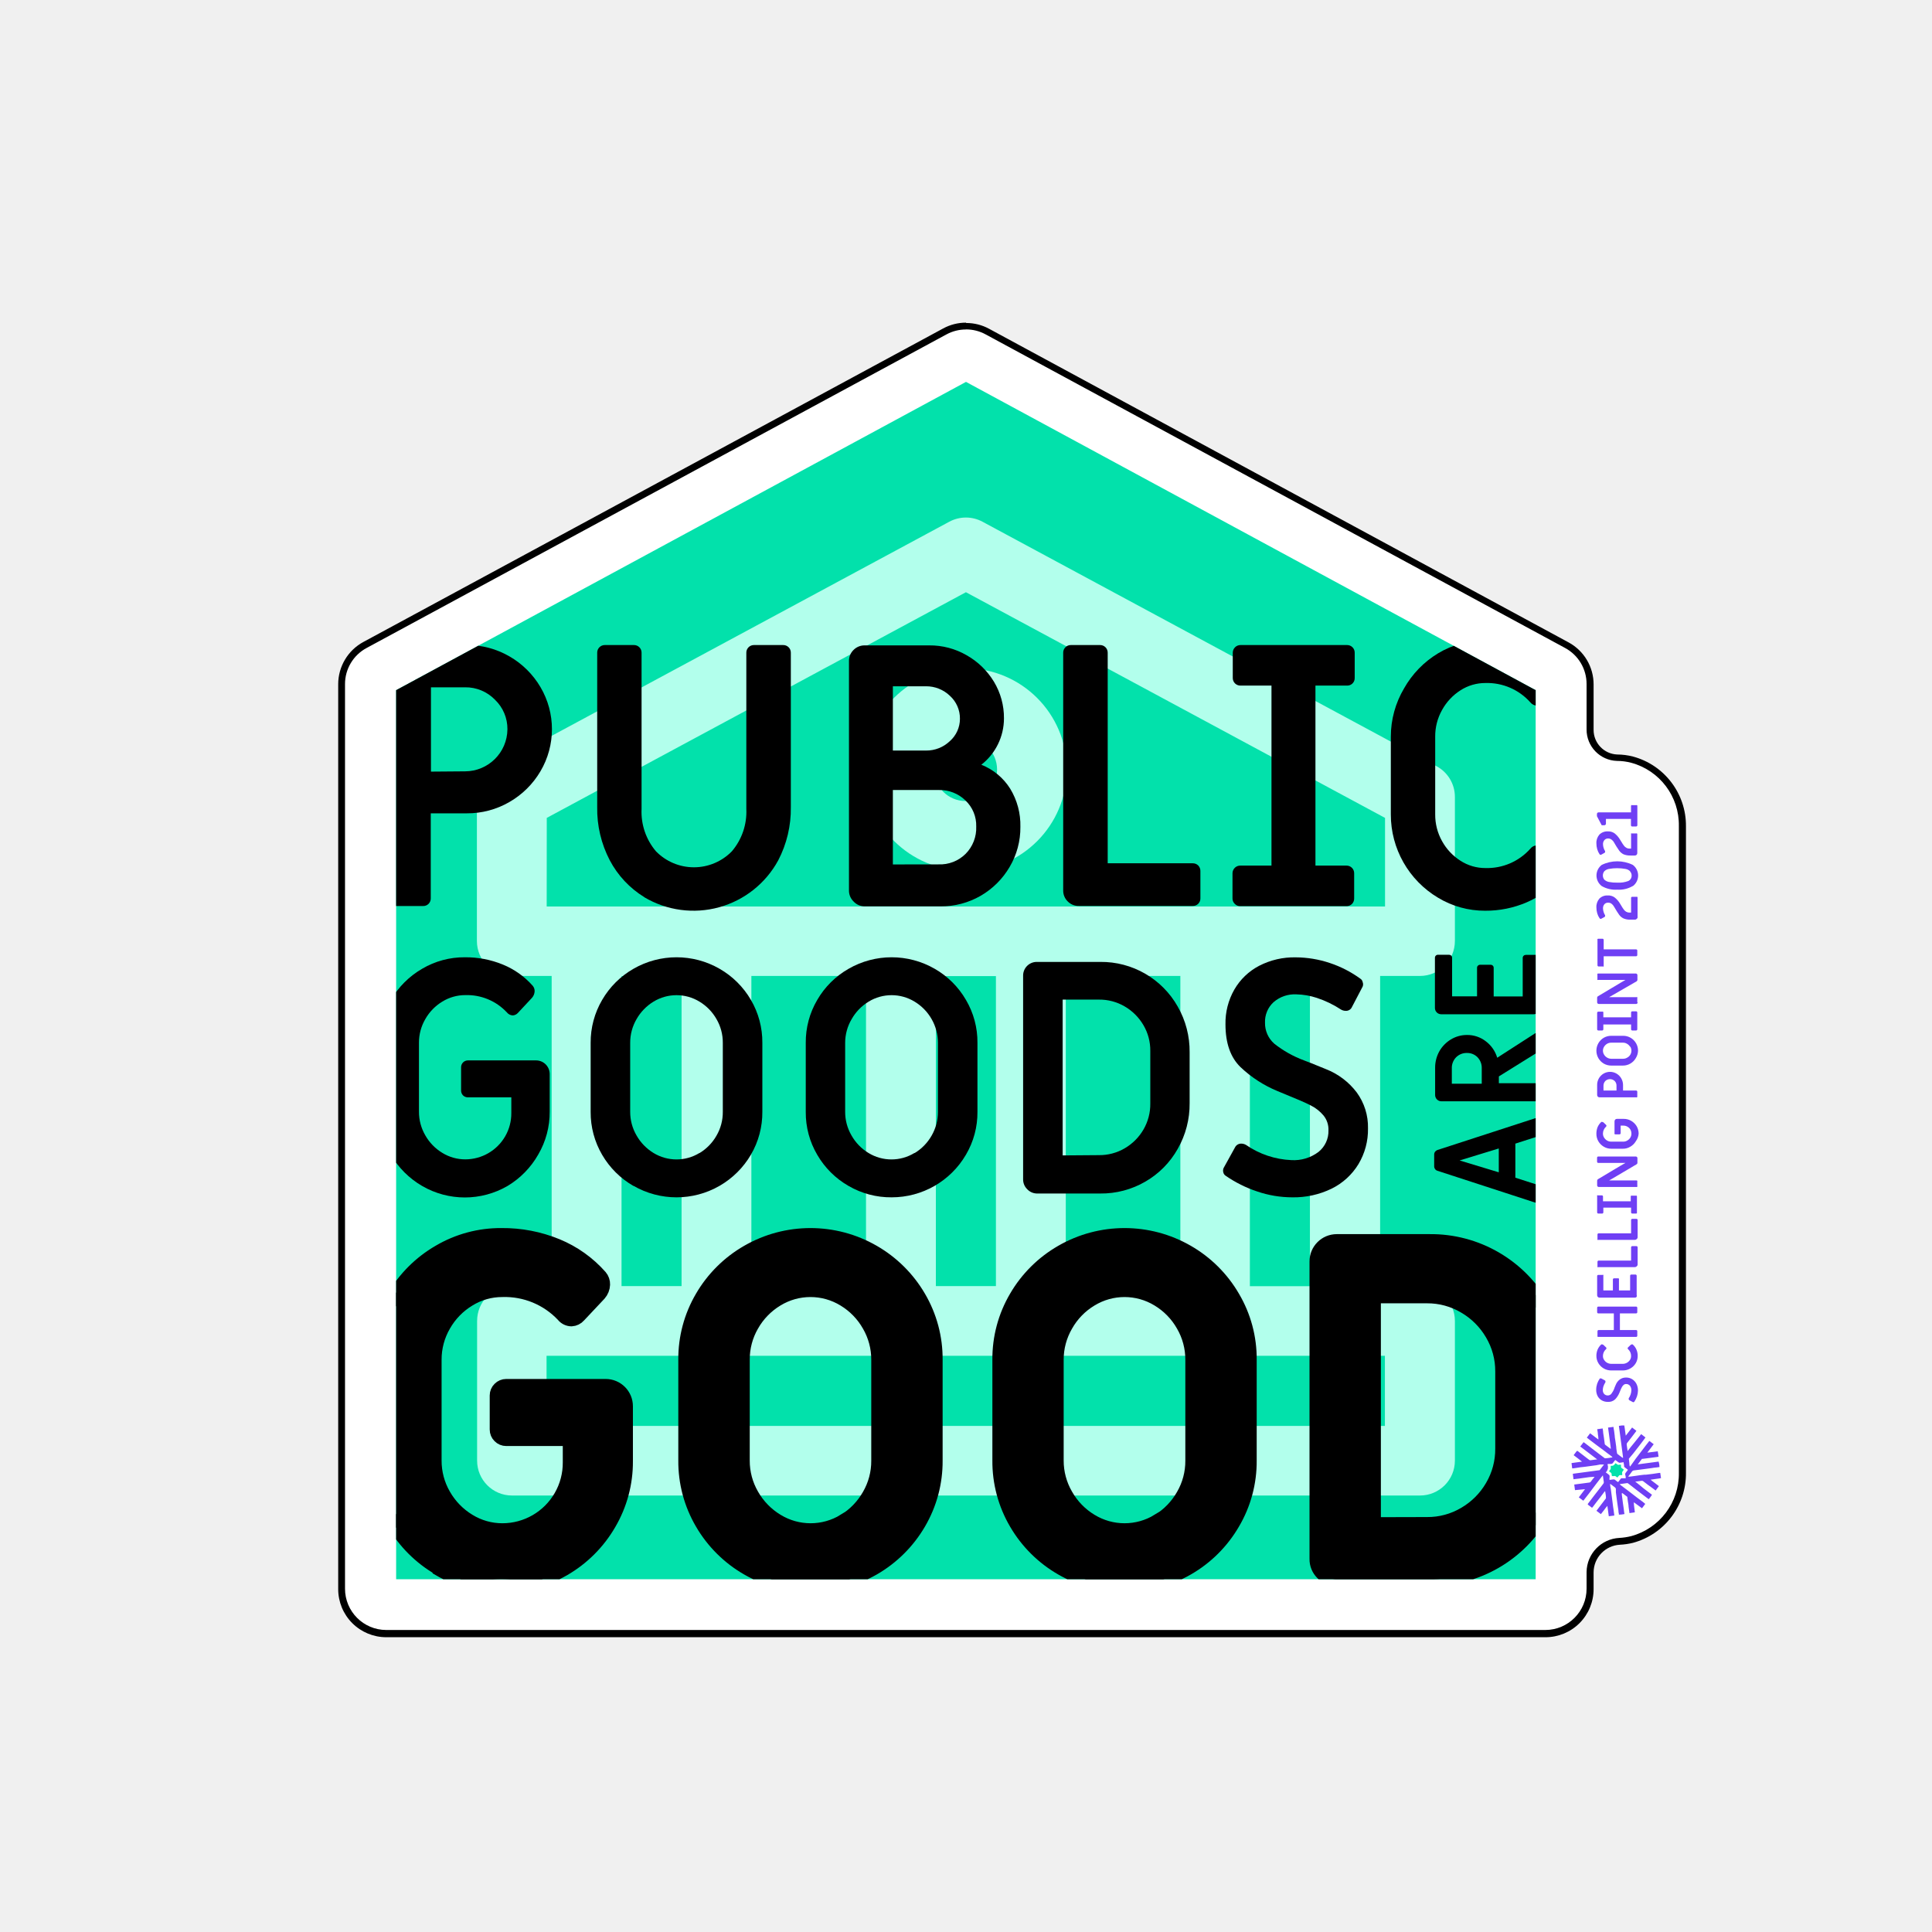
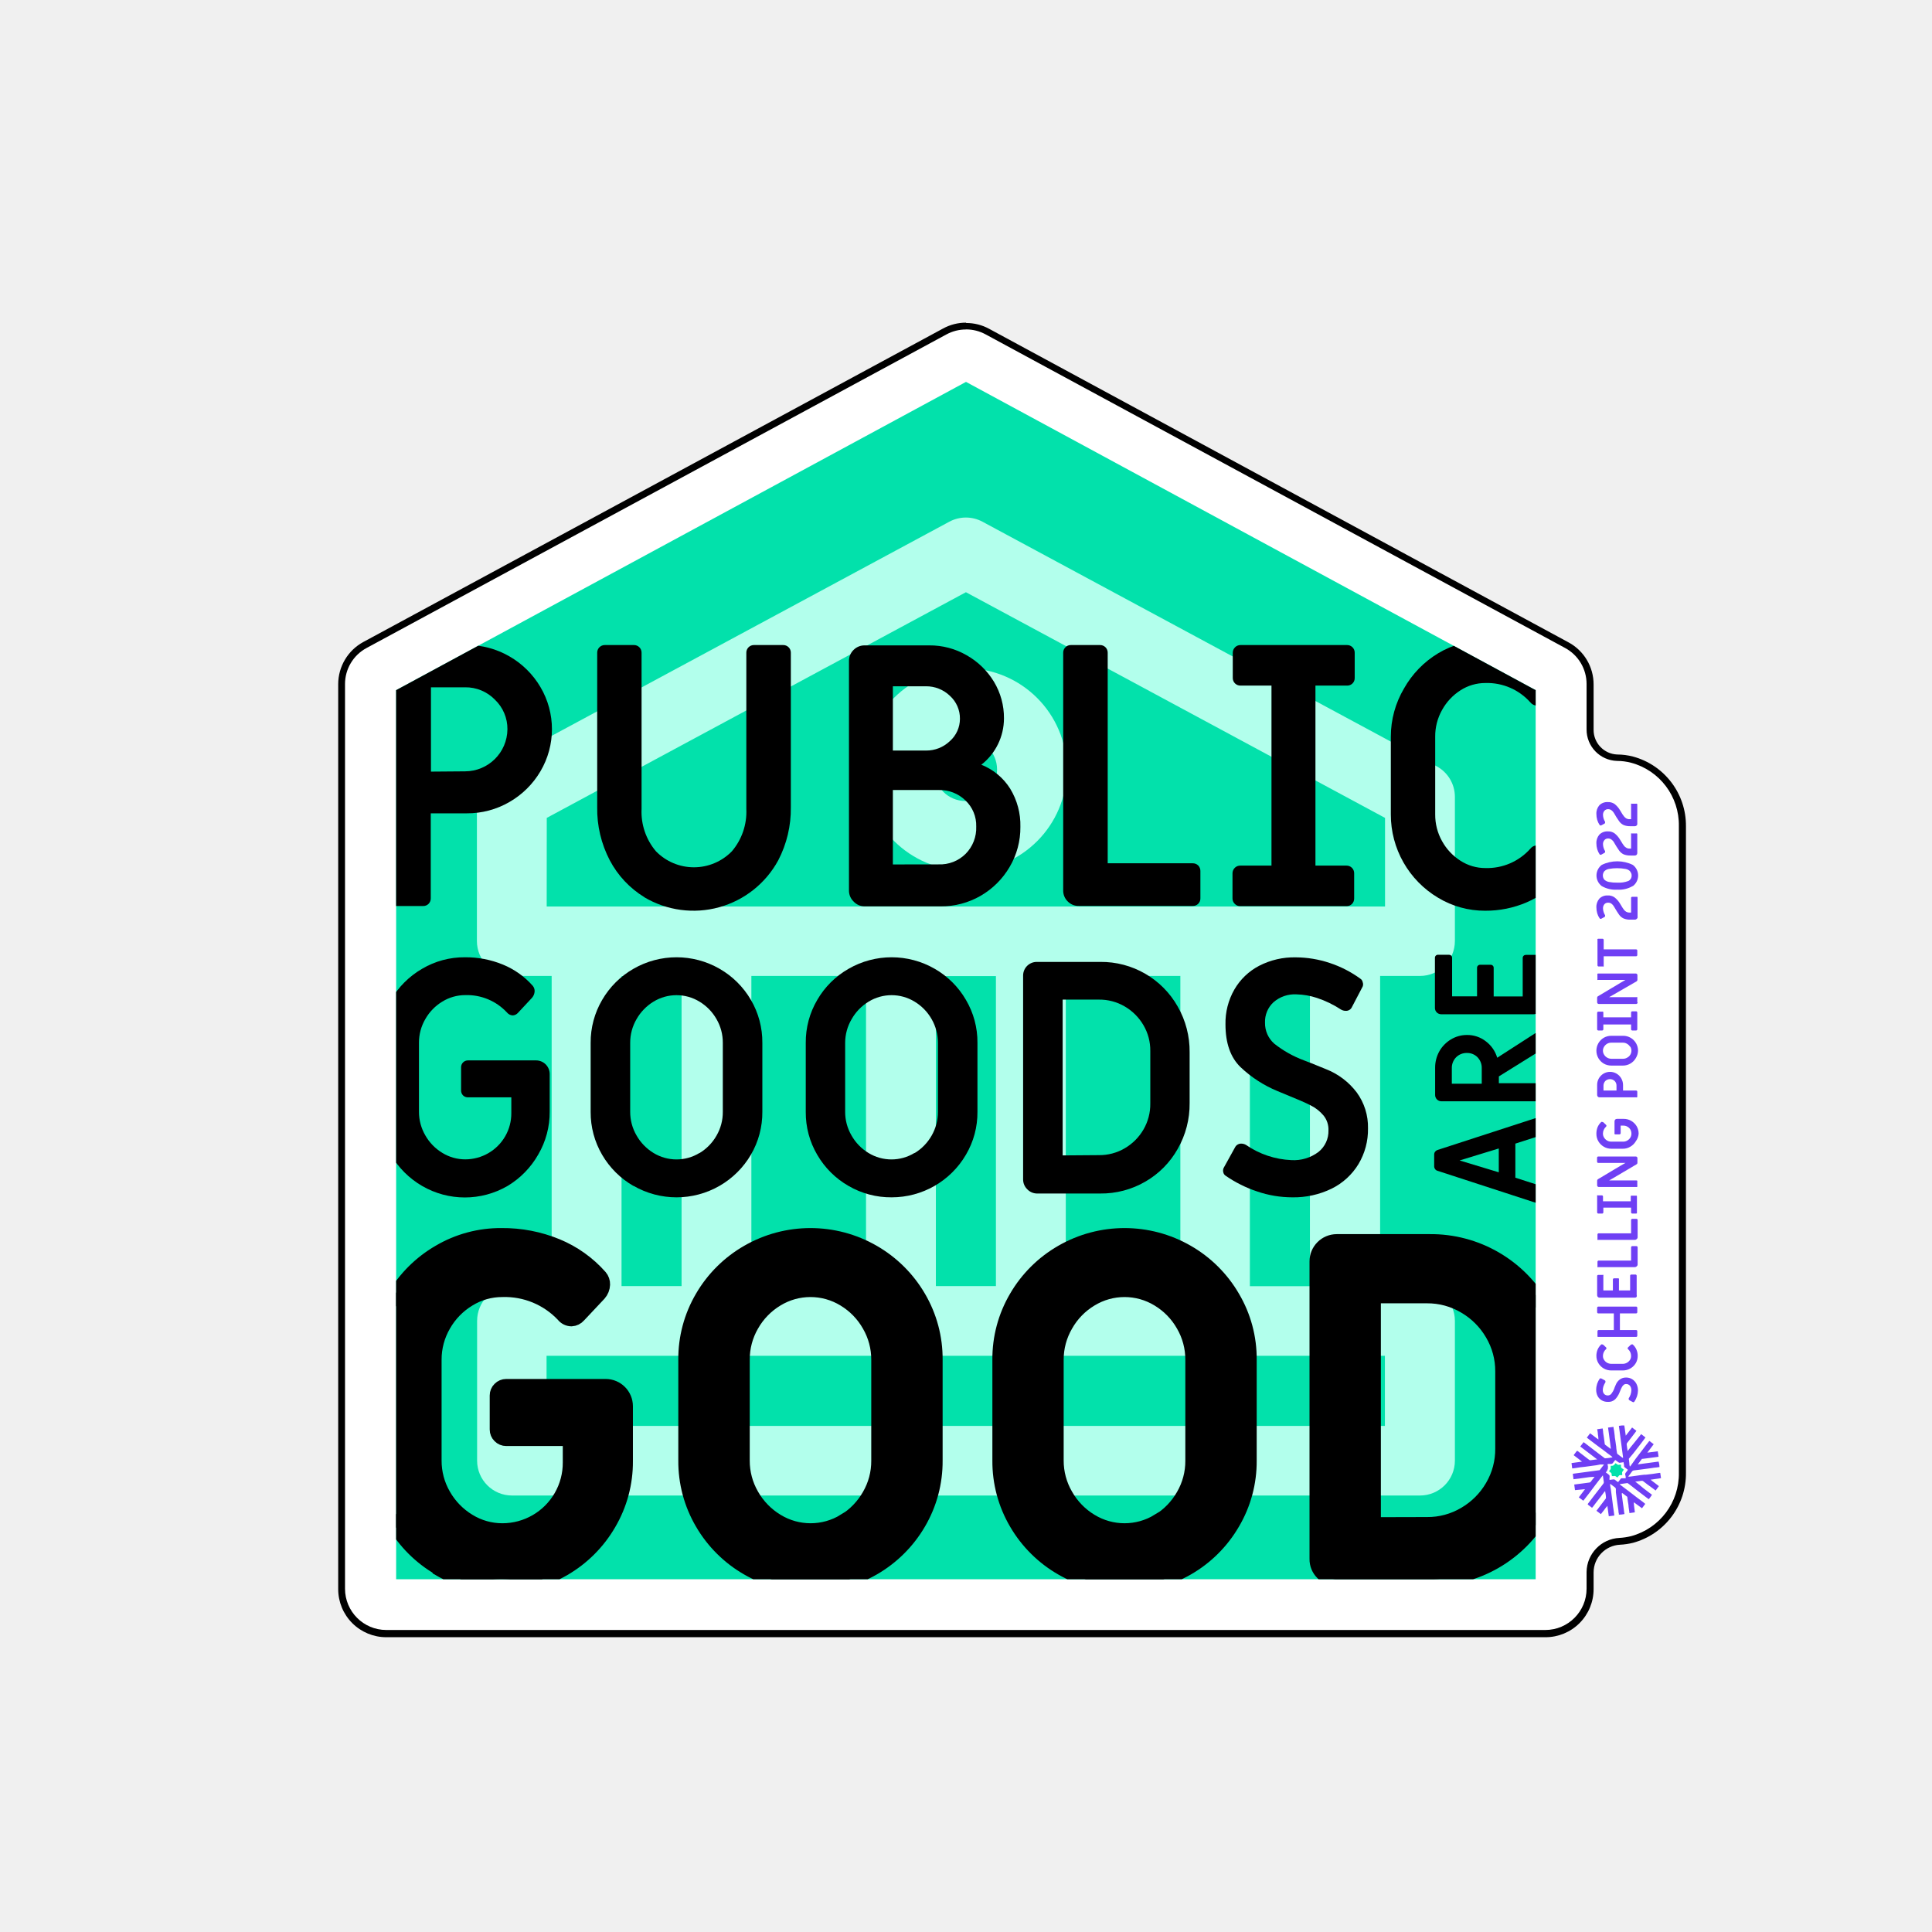
<svg xmlns="http://www.w3.org/2000/svg" viewBox="0 0 283.46 283.46">
  <defs>
    <style>.cls-1{fill:none;}.cls-2{fill:#fff;}.cls-3{fill:#6f3ff4;}.cls-4{fill:#02e1ab;}.cls-5{fill:#b2ffec;}.cls-6{clip-path:url(#clip-path);}.cls-7{stroke:#000;stroke-miterlimit:10;stroke-width:2px;}</style>
    <clipPath id="clip-path">
      <polygon class="cls-1" points="225.31 231.7 58.12 231.7 58.12 101.26 141.73 56.03 225.31 101.26 225.31 231.7" />
    </clipPath>
  </defs>
  <g id="profile">
    <path class="cls-2" d="M56.67,239.71a6.56,6.56,0,0,1-6.55-6.56V100.39a6.53,6.53,0,0,1,3.43-5.76l85.06-46a6.56,6.56,0,0,1,6.24,0l85,46a6.53,6.53,0,0,1,3.43,5.76V107a4.1,4.1,0,0,0,4,4.14,9.09,9.09,0,0,1,2.2.28,10,10,0,0,1,7.39,9.8v94.84a10,10,0,0,1-7.39,9.8,9.43,9.43,0,0,1-1.81.27,4.58,4.58,0,0,0-4.35,4.56v2.45a6.56,6.56,0,0,1-6.55,6.56Z" />
    <path d="M141.73,48.33a6,6,0,0,1,2.88.73l85,46a6,6,0,0,1,3.17,5.32V107a4.6,4.6,0,0,0,4.46,4.64,8.25,8.25,0,0,1,2.08.27,9.45,9.45,0,0,1,7,9.31v94.84a9.47,9.47,0,0,1-7,9.32,9.29,9.29,0,0,1-1.72.26,5.07,5.07,0,0,0-4.82,5v2.45a6.06,6.06,0,0,1-6.05,6.06H56.67a6.06,6.06,0,0,1-6.05-6.06V100.39a6,6,0,0,1,3.17-5.32l85.06-46a6,6,0,0,1,2.88-.73m0-1a7,7,0,0,0-3.35.85l-85.07,46a7.05,7.05,0,0,0-3.69,6.2V233.15a7.05,7.05,0,0,0,7.05,7.06H226.76a7.05,7.05,0,0,0,7.05-7.06V230.7a4.08,4.08,0,0,1,3.87-4.06,9.9,9.9,0,0,0,1.91-.28,10.52,10.52,0,0,0,7.77-10.29V121.23A10.5,10.5,0,0,0,239.59,111a9.39,9.39,0,0,0-2.31-.3,3.61,3.61,0,0,1-3.47-3.64v-6.62a7,7,0,0,0-3.69-6.2l-85-46a7,7,0,0,0-3.36-.85Z" />
    <path class="cls-3" d="M240.18,204.86a3.4,3.4,0,0,1-.4.81.19.19,0,0,1-.09.05.14.14,0,0,1-.11,0l-.52-.28a.17.17,0,0,1-.1-.16.24.24,0,0,1,0-.12,2.22,2.22,0,0,0,.39-1.16,1.05,1.05,0,0,0-.21-.69.7.7,0,0,0-.55-.25.52.52,0,0,0-.37.13,1,1,0,0,0-.26.33q-.11.19-.27.6l-.1.24a3.11,3.11,0,0,1-.61.94,1.41,1.41,0,0,1-1.08.38,1.7,1.7,0,0,1-.89-.22,1.61,1.61,0,0,1-.61-.63,2,2,0,0,1-.21-.94,2.93,2.93,0,0,1,.14-.87,3.2,3.2,0,0,1,.4-.78.19.19,0,0,1,.09,0,.2.2,0,0,1,.11,0l.52.28a.15.15,0,0,1,.1.15.28.28,0,0,1,0,.13,2.45,2.45,0,0,0-.3.61,1.84,1.84,0,0,0-.09.53.83.83,0,0,0,.2.58.71.71,0,0,0,.52.22.68.68,0,0,0,.53-.24,2.77,2.77,0,0,0,.42-.75c0-.05.09-.24.23-.57a1.73,1.73,0,0,1,.59-.78,1.5,1.5,0,0,1,.91-.29,1.67,1.67,0,0,1,.92.25,1.7,1.7,0,0,1,.62.68,2.14,2.14,0,0,1,.22,1A2.94,2.94,0,0,1,240.18,204.86Z" />
    <path class="cls-3" d="M240,200a2.21,2.21,0,0,1-1.89,1.07H236.4a2.18,2.18,0,0,1-1.89-1.07,2.07,2.07,0,0,1-.29-1.07,2.41,2.41,0,0,1,.18-.93,2.15,2.15,0,0,1,.54-.75.24.24,0,0,1,.14,0,.31.31,0,0,1,.17.07l.38.36a.24.24,0,0,1,.07.13.19.19,0,0,1-.08.15,1.32,1.32,0,0,0-.44,1,1,1,0,0,0,.17.56,1.26,1.26,0,0,0,.44.42,1.29,1.29,0,0,0,.61.16h1.75a1.27,1.27,0,0,0,1-.58,1,1,0,0,0,.16-.56,1.32,1.32,0,0,0-.43-1,.19.19,0,0,1-.08-.14.23.23,0,0,1,.07-.14l.38-.36a.21.21,0,0,1,.16-.07.17.17,0,0,1,.13,0,2,2,0,0,1,.55.75,2.24,2.24,0,0,1,.19.93A2.07,2.07,0,0,1,240,200Z" />
    <path class="cls-3" d="M240.17,196.1a.17.17,0,0,1-.12.05H234.5a.17.17,0,0,1-.12-.05.13.13,0,0,1,0-.12v-.66a.17.17,0,0,1,.17-.18h2.23V192.7H234.5a.17.17,0,0,1-.17-.17v-.66a.17.17,0,0,1,.17-.17h5.55a.17.17,0,0,1,.17.17v.66a.17.17,0,0,1-.17.17h-2.38v2.44h2.38a.17.17,0,0,1,.17.18V196A.13.13,0,0,1,240.17,196.1Z" />
    <path class="cls-3" d="M240.12,190.28a.34.34,0,0,1-.25.11h-5.19a.34.34,0,0,1-.25-.11.33.33,0,0,1-.1-.25v-2.81a.17.17,0,0,1,.17-.17h.62a.13.13,0,0,1,.12,0,.17.17,0,0,1,0,.12v2.16h1.4v-1.61a.17.17,0,0,1,.05-.12.21.21,0,0,1,.13-.05h.58a.21.21,0,0,1,.13.05.16.16,0,0,1,0,.12v1.61h1.64v-2.16a.17.17,0,0,1,.17-.17h.62a.17.17,0,0,1,.17.17V190A.33.33,0,0,1,240.12,190.28Z" />
    <path class="cls-3" d="M240.12,185.81a.37.37,0,0,1-.25.1H234.5a.17.17,0,0,1-.12,0,.13.13,0,0,1,0-.12v-.66a.17.17,0,0,1,.17-.18h4.76V183a.17.17,0,0,1,.17-.17h.62a.17.17,0,0,1,.17.17v2.56A.35.35,0,0,1,240.12,185.81Z" />
    <path class="cls-3" d="M240.12,181.81a.33.33,0,0,1-.25.1H234.5a.17.17,0,0,1-.12,0,.13.13,0,0,1,0-.12v-.66a.17.17,0,0,1,.17-.18h4.76V179a.17.17,0,0,1,.17-.17h.62a.17.17,0,0,1,.17.17v2.57A.35.35,0,0,1,240.12,181.81Z" />
    <path class="cls-3" d="M240.17,178a.13.13,0,0,1-.12.05h-.57a.17.17,0,0,1-.17-.17v-.7h-4.07v.7a.17.17,0,0,1-.05.12.13.13,0,0,1-.12.05h-.57a.17.17,0,0,1-.17-.17V175.5a.13.13,0,0,1,0-.12.17.17,0,0,1,.12,0h.57a.17.17,0,0,1,.17.17v.7h4.07v-.7a.13.13,0,0,1,.05-.12.17.17,0,0,1,.12,0h.57a.17.17,0,0,1,.12,0,.13.13,0,0,1,.05.12v2.41A.13.13,0,0,1,240.17,178Z" />
    <path class="cls-3" d="M240.17,174.15a.17.17,0,0,1-.12,0h-5.48a.21.21,0,0,1-.17-.07.22.22,0,0,1-.07-.17v-.68a.26.26,0,0,1,.12-.22l3.35-2,.69-.39h-4a.17.17,0,0,1-.17-.18v-.59a.17.17,0,0,1,.17-.17H240a.22.22,0,0,1,.17.07.21.21,0,0,1,.07.17v.68a.25.25,0,0,1-.12.22l-3.47,2.05-.56.32h4a.19.19,0,0,1,.13.05.16.16,0,0,1,0,.12v.6A.13.13,0,0,1,240.17,174.15Z" />
    <path class="cls-3" d="M240,167.45a2.17,2.17,0,0,1-.8.79,2.05,2.05,0,0,1-1.09.3H236.4a2.12,2.12,0,0,1-1.1-.3,2.22,2.22,0,0,1-.79-.79,2.14,2.14,0,0,1-.29-1.09,2.58,2.58,0,0,1,.18-1,2.25,2.25,0,0,1,.54-.75.19.19,0,0,1,.14,0,.29.29,0,0,1,.17.06l.38.36a.23.23,0,0,1,.07.14.22.22,0,0,1-.08.15,1.37,1.37,0,0,0-.44,1,1.12,1.12,0,0,0,.17.59,1.29,1.29,0,0,0,.44.43,1.18,1.18,0,0,0,.61.16h1.75a1.12,1.12,0,0,0,.6-.16,1.24,1.24,0,0,0,.45-.43,1.11,1.11,0,0,0,.16-.59,1.23,1.23,0,0,0-.15-.59,1.15,1.15,0,0,0-.43-.42,1.12,1.12,0,0,0-.6-.16h-.4v1.1a.19.19,0,0,1-.05.13.17.17,0,0,1-.12.05H237a.17.17,0,0,1-.12-.05.19.19,0,0,1,0-.13v-1.73a.4.4,0,0,1,.1-.26.35.35,0,0,1,.26-.1h1a2.14,2.14,0,0,1,1.09.29,2.24,2.24,0,0,1,.8.79,2.2,2.2,0,0,1,.29,1.09A2.14,2.14,0,0,1,240,167.45Z" />
    <path class="cls-3" d="M240.17,161a.17.17,0,0,1-.12,0h-5.37a.33.33,0,0,1-.25-.1.35.35,0,0,1-.1-.25v-1.47a1.91,1.91,0,0,1,.94-1.66,1.88,1.88,0,0,1,1.91,0,1.95,1.95,0,0,1,.95,1.66V160h1.92a.17.17,0,0,1,.17.18v.66A.13.13,0,0,1,240.17,161Zm-3-1.73a.93.93,0,0,0-.28-.68,1,1,0,0,0-1.35,0,1,1,0,0,0-.28.68V160h1.91Z" />
    <path class="cls-3" d="M240,155.25a2.19,2.19,0,0,1-.8.8,2.14,2.14,0,0,1-1.09.29H236.4a2.2,2.2,0,0,1-1.1-.29,2.24,2.24,0,0,1-.79-.8,2.21,2.21,0,0,1,0-2.19,2.24,2.24,0,0,1,.79-.8,2.2,2.2,0,0,1,1.1-.29h1.75a2.14,2.14,0,0,1,1.09.29,2.18,2.18,0,0,1,1.09,1.9A2.17,2.17,0,0,1,240,155.25Zm-.84-1.68a1.24,1.24,0,0,0-.45-.43,1.12,1.12,0,0,0-.6-.16H236.4a1.18,1.18,0,0,0-.61.16,1.29,1.29,0,0,0-.44.43,1.09,1.09,0,0,0,0,1.17,1.21,1.21,0,0,0,.44.43,1.19,1.19,0,0,0,.61.17h1.75a1.13,1.13,0,0,0,.6-.17,1.16,1.16,0,0,0,.45-.43,1.15,1.15,0,0,0,0-1.17Z" />
    <path class="cls-3" d="M240.17,151.14a.17.17,0,0,1-.12.05h-.57a.17.17,0,0,1-.17-.18v-.7h-4.07v.7a.21.21,0,0,1-.05.13.17.17,0,0,1-.12.05h-.57a.17.17,0,0,1-.17-.18v-2.4a.17.17,0,0,1,.17-.18h.57a.17.17,0,0,1,.12,0,.21.21,0,0,1,.05.13v.7h4.07v-.7a.17.17,0,0,1,.17-.18h.57a.17.17,0,0,1,.17.18V151A.17.17,0,0,1,240.17,151.14Z" />
    <path class="cls-3" d="M240.17,147.25a.13.13,0,0,1-.12.05h-5.48a.24.24,0,0,1-.24-.24v-.67a.25.25,0,0,1,.12-.22l3.35-2,.69-.4h-4a.17.17,0,0,1-.12,0,.13.13,0,0,1,0-.12V143a.13.13,0,0,1,0-.12.17.17,0,0,1,.12-.05H240a.24.24,0,0,1,.24.24v.68a.27.27,0,0,1-.12.23l-3.47,2-.56.32h4a.19.19,0,0,1,.13,0,.2.2,0,0,1,0,.13v.59A.13.13,0,0,1,240.17,147.25Z" />
    <path class="cls-3" d="M240.17,140.25a.17.17,0,0,1-.12.05h-4.76v1.38a.17.17,0,0,1,0,.12.13.13,0,0,1-.12,0h-.62a.17.17,0,0,1-.17-.17V137.9a.13.13,0,0,1,0-.12.17.17,0,0,1,.12-.05h.62a.17.17,0,0,1,.17.17v1.39h4.76a.17.17,0,0,1,.12.05.13.13,0,0,1,.05.12v.66A.17.17,0,0,1,240.17,140.25Z" />
    <path class="cls-3" d="M240.12,134.83a.33.33,0,0,1-.24.1h-.66a2.43,2.43,0,0,1-1-.17,1.64,1.64,0,0,1-.65-.53c-.18-.25-.44-.65-.77-1.22a1.32,1.32,0,0,0-.39-.44.82.82,0,0,0-.46-.13.69.69,0,0,0-.55.22.9.9,0,0,0-.21.63,2.07,2.07,0,0,0,.31,1,.17.17,0,0,1,0,.1.16.16,0,0,1-.09.15l-.5.27a.13.13,0,0,1-.08,0,.16.16,0,0,1-.14-.08,2.53,2.53,0,0,1-.35-.74,3.08,3.08,0,0,1-.12-.86,1.82,1.82,0,0,1,.44-1.29,1.62,1.62,0,0,1,1.22-.46,1.58,1.58,0,0,1,1,.28,3.3,3.3,0,0,1,.81.92l.2.33a5.29,5.29,0,0,0,.36.55,1.26,1.26,0,0,0,.34.31.92.92,0,0,0,.48.12h.24v-2.14a.15.15,0,0,1,.17-.17h.61a.16.16,0,0,1,.12,0,.17.17,0,0,1,.05.13v2.76A.33.33,0,0,1,240.12,134.83Z" />
    <path class="cls-3" d="M239.55,130a4,4,0,0,1-2.28.53A4,4,0,0,1,235,130a1.95,1.95,0,0,1,0-3.1,5.19,5.19,0,0,1,4.57,0,1.95,1.95,0,0,1,0,3.11Zm-.38-2.17a1.28,1.28,0,0,0-.67-.34,6.93,6.93,0,0,0-2.46,0,1.29,1.29,0,0,0-.66.34,1,1,0,0,0,0,1.23,1.4,1.4,0,0,0,.68.34,5.94,5.94,0,0,0,1.24.1,3.87,3.87,0,0,0,1.6-.24.85.85,0,0,0,.49-.82A.83.83,0,0,0,239.17,127.87Z" />
    <path class="cls-3" d="M240.12,125.42a.37.37,0,0,1-.24.1h-.66a2.59,2.59,0,0,1-1-.17,1.76,1.76,0,0,1-.65-.54,13.6,13.6,0,0,1-.77-1.22,1.27,1.27,0,0,0-.39-.43.83.83,0,0,0-.46-.14.7.7,0,0,0-.55.23.89.89,0,0,0-.21.63,2,2,0,0,0,.31,1,.2.2,0,0,1,0,.11.15.15,0,0,1-.09.14l-.5.28-.08,0a.15.15,0,0,1-.14-.07,2.59,2.59,0,0,1-.35-.75,3.06,3.06,0,0,1-.12-.85,1.82,1.82,0,0,1,.44-1.29,1.63,1.63,0,0,1,1.22-.47,1.58,1.58,0,0,1,1,.28,3.36,3.36,0,0,1,.81.93l.2.32a5.29,5.29,0,0,0,.36.55,1.12,1.12,0,0,0,.34.31.84.84,0,0,0,.48.13h.24V122.4a.16.16,0,0,1,0-.12.21.21,0,0,1,.13,0h.61a.17.17,0,0,1,.12,0,.13.13,0,0,1,.05.12v2.76A.35.35,0,0,1,240.12,125.42Z" />
-     <path class="cls-3" d="M240.17,121.21a.17.17,0,0,1-.12.05h-.59a.17.17,0,0,1-.12-.05.21.21,0,0,1-.05-.13v-.93h-3.67v.69a.21.21,0,0,1-.07.17.22.22,0,0,1-.17.07H235l-.7-1.33v-.32a.24.24,0,0,1,.07-.17.23.23,0,0,1,.17-.07h4.76v-.93a.19.19,0,0,1,.05-.13.17.17,0,0,1,.12,0h.59a.17.17,0,0,1,.12,0,.15.15,0,0,1,.05.13v2.82A.17.17,0,0,1,240.17,121.21Z" />
+     <path class="cls-3" d="M240.12,121.12a.33.33,0,0,1-.24.1h-.66a2.43,2.43,0,0,1-1-.17,1.67,1.67,0,0,1-.65-.54,12.25,12.25,0,0,1-.77-1.22,1.38,1.38,0,0,0-.39-.43.83.83,0,0,0-.46-.14.7.7,0,0,0-.55.23.89.89,0,0,0-.21.63,2,2,0,0,0,.31,1,.23.23,0,0,1,0,.11.16.16,0,0,1-.09.15l-.5.27a.13.13,0,0,1-.08,0,.16.16,0,0,1-.14-.08,2.65,2.65,0,0,1-.35-.74,3.13,3.13,0,0,1-.12-.86,1.82,1.82,0,0,1,.44-1.29,1.62,1.62,0,0,1,1.22-.46,1.65,1.65,0,0,1,1,.27,3.36,3.36,0,0,1,.81.93l.2.33a4.14,4.14,0,0,0,.36.54,1.3,1.3,0,0,0,.34.32.92.92,0,0,0,.48.12h.24v-2.14a.18.18,0,0,1,0-.13.21.21,0,0,1,.13,0h.61a.17.17,0,0,1,.12,0,.15.15,0,0,1,.05.13v2.76A.33.33,0,0,1,240.12,121.12Z" />
    <path class="cls-3" d="M231.08,218.63l-.11-.82.36-.05.92-.12.9-.12a.32.32,0,0,0,.28-.17c.13-.19.29-.37.43-.55l.09-.13a10.73,10.73,0,0,0-1.54.16c-.51.08-1,.14-1.55.2l-.1-.8,3.94-.53.64-.83,0,0-.27,0h-.31a8,8,0,0,1-1.09.18l-1.1.15-.72.08-.58.09-.5.07h-.1l-.1-.78,1.54-.21c-.4-.34-.82-.63-1.23-.95l.47-.62.11,0,1.39,1.07.32.24a.22.22,0,0,0,.21.05l.83-.11a.63.63,0,0,0,.14,0l-2.5-1.9.49-.64.23.16,1,.77.94.72c.31.24.62.48.94.71a.19.19,0,0,0,.13,0c.32,0,.64-.08,1-.13-.06-.12-.17-.17-.25-.24s-.31-.22-.46-.34l-.6-.46-1-.74-1-.76-.4-.31-.05-.05.48-.63c.42.29.79.62,1.22.91a4.42,4.42,0,0,0-.08-.75c0-.24-.06-.49-.1-.76l.8-.11.06.41c0,.3.09.6.12.9l.12.92a.21.21,0,0,0,.08.17l.76.57.06,0c-.05-.53-.14-1-.2-1.55s-.14-1-.21-1.55l.8-.1c0,.21.07.41.09.6l.09.72c0,.25.07.5.1.75l.12.85c0,.3.08.59.11.89a.27.27,0,0,0,.1.19l.71.53s0,0,.09,0l-.62-4.68.45-.06.34,0c.1.5.13,1,.22,1.5h0l.93-1.2.63.49-.15.21c-.19.25-.39.5-.58.76l-.6.77a.37.37,0,0,0-.09.31c.05.28.08.57.12.85a.17.17,0,0,0,0,.08c.34-.42.64-.84,1-1.25l1-1.25.63.49-.28.39-.64.84-.87,1.12L239,214a.2.2,0,0,0,0,.18l.06.52c0,.14,0,.28.06.44,0,0,.06,0,.07,0L240,214c.23-.3.47-.6.69-.9s.51-.67.76-1l.54-.69.64.48c-.3.42-.63.81-.94,1.24l1.53-.2c.06.26.08.52.12.8l-.41.06-.91.12-1,.13a.21.21,0,0,0-.11,0l-.62.81,0,0,3.06-.41a2.72,2.72,0,0,1,.13.8l-.42.06c-.23,0-.47.06-.7.09l-.74.1-1.06.14-.79.1a.43.43,0,0,0-.35.2c-.14.21-.31.41-.46.61l-.09.09a1.07,1.07,0,0,0,.4,0l.73-.1.69-.1.53-.06.23,0,1-.12,1-.15h.14l.11.77c-.5.1-1,.13-1.53.23.21.18.42.32.61.47l.61.47-.48.65-.2-.16-1-.73-.61-.47a.3.3,0,0,0-.24-.07l-.81.11a.63.63,0,0,0-.14,0c.42.34.83.64,1.23,1l1.24.94a7.68,7.68,0,0,1-.47.65l-.23-.16-1.42-1.08-1.21-.94a1.7,1.7,0,0,1-.23-.17.29.29,0,0,0-.18,0l-1,.14a1,1,0,0,0,.28.25l1,.75,1.22.94.94.7.31.26-.48.64c-.41-.29-.79-.6-1.2-.88,0,.49.12,1,.15,1.48l-.8.11a.44.44,0,0,1,0-.1l-.12-.84c0-.25-.06-.51-.1-.76s-.05-.41-.08-.61a.08.08,0,0,0,0-.07l-.72-.55s0,0-.09,0a1.21,1.21,0,0,0,0,.2l.15,1.18.15,1.05c0,.19.05.38.08.57,0,0,0,0,0,.07a4.18,4.18,0,0,1-.81.09c0-.12,0-.23-.05-.34,0-.29-.07-.58-.11-.87s-.06-.48-.1-.71l-.18-1.35c0-.16,0-.32,0-.49a.31.31,0,0,0-.12-.23l-.72-.54h0s0,.07,0,.1c0,.24.07.48.1.71s.09.7.14,1.05.1.72.14,1.09.06.48.1.72.08.59.12.89v.1l-.8.1-.21-1.52a6.39,6.39,0,0,0-.48.61l-.47.6-.65-.49.41-.54.9-1.18,0,0a.29.29,0,0,0,.08-.27c0-.28-.07-.56-.11-.84l0-.05-.09.06-.62.82-.54.69-.53.7a1.14,1.14,0,0,1-.15.17l-.62-.47a.42.42,0,0,1,0-.1l.92-1.21.67-.86.69-.9a.29.29,0,0,0,.07-.22c-.05-.31-.09-.62-.14-1l-.26.32c-.26.33-.52.67-.77,1l-1,1.33-.78,1c-.06.08-.08.08-.16,0l-.56-.42.91-1.2v0Zm5.07-1.5a4.34,4.34,0,0,0,.52-.07.35.35,0,0,1,.31.08l.15.12c.1.06.16.16.29.18l.36-.47a.18.18,0,0,1,.15-.08l.27,0,.32,0c0-.17,0-.33-.06-.48a.38.38,0,0,1,.1-.38c.1-.12.19-.25.29-.38l-.48-.37a.21.21,0,0,1-.09-.15c0-.14,0-.28-.05-.43s0-.1,0-.17a4.85,4.85,0,0,0-.55.08.21.21,0,0,1-.2-.05c-.13-.1-.26-.2-.4-.29l-.1-.06c-.1.13-.2.24-.28.36a.39.39,0,0,1-.36.22h-.1l-.37,0c0,.13,0,.24.05.35,0,.34,0,.34-.11.56l0,.06-.23.3.07,0,.39.3a.25.25,0,0,1,.12.2,1.13,1.13,0,0,0,0,.18Q236.12,216.92,236.15,217.13Z" />
    <path class="cls-4" d="M238.25,215.63a1.37,1.37,0,0,1-.17.23.35.35,0,0,0-.07.34c0,.07,0,.14,0,.23l-.14,0-.21,0a.18.18,0,0,0-.15.1l-.21.25-.3-.21a.17.17,0,0,0-.18,0,1.55,1.55,0,0,1-.32,0l-.08-.44-.34-.26a.87.87,0,0,1,.15-.21.38.38,0,0,0,.09-.35,1,1,0,0,1,0-.25l.17,0a.48.48,0,0,0,.43-.25,1.27,1.27,0,0,1,.11-.13,1.7,1.7,0,0,1,.22.15.31.31,0,0,0,.34.07,1.57,1.57,0,0,1,.24,0c0,.1,0,.18,0,.26a.28.28,0,0,0,.14.27C238.09,215.49,238.16,215.56,238.25,215.63Z" />
  </g>
  <g id="background">
    <polygon class="cls-4" points="225.31 231.7 58.12 231.7 58.12 101.26 141.73 56.03 225.31 101.26 225.31 231.7" />
    <path class="cls-5" d="M208.34,143.19a5.13,5.13,0,0,0,5.12-5.13V116.92a5.1,5.1,0,0,0-2.69-4.5L144.14,76.54a5.14,5.14,0,0,0-4.85,0L72.66,112.42a5.1,5.1,0,0,0-2.69,4.5v21.14a5.13,5.13,0,0,0,5.12,5.13h5.85v45.48H75.09A5.13,5.13,0,0,0,70,193.8v20.5a5.12,5.12,0,0,0,5.12,5.12H208.34a5.12,5.12,0,0,0,5.12-5.12V193.8a5.13,5.13,0,0,0-5.12-5.13h-5.85V143.19ZM80.22,120l61.5-33.11L203.21,120v13h-123Zm76.15,68.69V143.19h16.81v45.48Zm-46.13,0V143.19h16.82v45.48Zm27.07-45.48h8.81v45.48h-8.81Zm-46.12,0H100v45.48H91.19Zm112,66h-123V198.92h123Zm-11-20.5h-8.81V143.19h8.81Zm-50.53-60.94a14.86,14.86,0,1,0-14.86-14.86A14.88,14.88,0,0,0,141.71,127.73Zm0-19.48a4.62,4.62,0,1,1-4.61,4.62A4.63,4.63,0,0,1,141.71,108.25Z" />
  </g>
  <g id="words">
    <g class="cls-6">
      <path d="M57,132.61a1.12,1.12,0,0,1-.32-.81V97A2.29,2.29,0,0,1,59,94.64H68.5a12.3,12.3,0,0,1,6.24,1.66,12.51,12.51,0,0,1,4.55,4.5,12.16,12.16,0,0,1,0,12.37,12.51,12.51,0,0,1-4.55,4.5,12.3,12.3,0,0,1-6.24,1.66H63.2V131.8a1.12,1.12,0,0,1-.32.81,1.09,1.09,0,0,1-.8.32H57.79A1.09,1.09,0,0,1,57,132.61Zm11.24-19.44A6.23,6.23,0,0,0,74.45,107a5.92,5.92,0,0,0-1.83-4.34,6,6,0,0,0-4.39-1.82h-5v12.37Z" />
      <path d="M94.55,131.64a14,14,0,0,1-5.09-5.43,16.26,16.26,0,0,1-1.84-7.79V95.77a1.11,1.11,0,0,1,1.12-1.13H93a1.11,1.11,0,0,1,1.13,1.13v22.92a8.94,8.94,0,0,0,2.11,6.21,7.78,7.78,0,0,0,11.14,0,8.94,8.94,0,0,0,2.12-6.21V95.77a1.11,1.11,0,0,1,1.12-1.13h4.28a1.11,1.11,0,0,1,1.13,1.13v22.65a16.38,16.38,0,0,1-1.85,7.81,14.15,14.15,0,0,1-19.65,5.41Z" />
      <path d="M125.23,132.26a2.21,2.21,0,0,1-.67-1.63V97a2.22,2.22,0,0,1,.67-1.64,2.25,2.25,0,0,1,1.63-.67h9.48a10.78,10.78,0,0,1,5.49,1.45,11,11,0,0,1,4,3.88,10.24,10.24,0,0,1,1.47,5.38,8.63,8.63,0,0,1-3.32,6.8,8.83,8.83,0,0,1,4.23,3.51,10.28,10.28,0,0,1,1.5,5.6,11.33,11.33,0,0,1-1.58,5.89,11.73,11.73,0,0,1-4.25,4.23,11.6,11.6,0,0,1-5.89,1.55H126.86A2.21,2.21,0,0,1,125.23,132.26Zm10.63-22.14a5,5,0,0,0,3.51-1.39,4.37,4.37,0,0,0,1.47-3.27,4.47,4.47,0,0,0-1.47-3.37,5,5,0,0,0-3.51-1.4H131v9.43Zm1.82,16.7a5.33,5.33,0,0,0,4-1.55,5.39,5.39,0,0,0,1.55-4,5.06,5.06,0,0,0-1.58-3.83,5.42,5.42,0,0,0-3.93-1.53H131v10.92Z" />
      <path d="M156.66,132.26a2.21,2.21,0,0,1-.67-1.63V95.77a1.11,1.11,0,0,1,1.13-1.13h4.28a1.11,1.11,0,0,1,1.12,1.13v30.89H175a1.11,1.11,0,0,1,.8.32,1.13,1.13,0,0,1,.32.81v4a1.09,1.09,0,0,1-1.12,1.13H158.29A2.21,2.21,0,0,1,156.66,132.26Z" />
      <path d="M181.16,132.61a1.09,1.09,0,0,1-.33-.81v-3.69A1.13,1.13,0,0,1,182,127h4.55V100.59H182a1.11,1.11,0,0,1-1.13-1.13V95.77A1.13,1.13,0,0,1,182,94.64h15.63a1.11,1.11,0,0,1,1.13,1.13v3.69a1.09,1.09,0,0,1-1.13,1.13H193V127h4.55a1.11,1.11,0,0,1,1.13,1.13v3.69a1.12,1.12,0,0,1-.32.81,1.13,1.13,0,0,1-.81.32H182A1.09,1.09,0,0,1,181.16,132.61Z" />
      <path d="M211,131.72a14.19,14.19,0,0,1-6.94-12.23V108.08A13.9,13.9,0,0,1,206,101,14.09,14.09,0,0,1,211,95.85a13.24,13.24,0,0,1,6.93-1.9,15.47,15.47,0,0,1,6.1,1.2,13,13,0,0,1,4.82,3.51,1.32,1.32,0,0,1,.32.91,1.73,1.73,0,0,1-.42,1.07l-2.36,2.46a1.23,1.23,0,0,1-.86.43,1.27,1.27,0,0,1-1-.48,8.49,8.49,0,0,0-6.59-2.84,6.71,6.71,0,0,0-3.66,1.07,8,8,0,0,0-2.71,2.9,7.83,7.83,0,0,0-1,3.9v11.41a7.9,7.9,0,0,0,1,3.91,8,8,0,0,0,2.71,2.89,6.71,6.71,0,0,0,3.66,1.07,8.49,8.49,0,0,0,6.59-2.84,1.22,1.22,0,0,1,.91-.48,1.27,1.27,0,0,1,.91.43l2.36,2.46a1.49,1.49,0,0,1,.48,1.07,1.46,1.46,0,0,1-.32.86,13.73,13.73,0,0,1-4.88,3.53,15.15,15.15,0,0,1-6.1,1.23A13.24,13.24,0,0,1,211,131.72Z" />
      <path d="M61.93,174a12.64,12.64,0,0,1-4.57-4.56,12.28,12.28,0,0,1-1.68-6.3V153a12.28,12.28,0,0,1,1.68-6.3,12.57,12.57,0,0,1,4.57-4.56,12.13,12.13,0,0,1,6.29-1.69,14.35,14.35,0,0,1,5.56,1.07,11.81,11.81,0,0,1,4.38,3.11,1.19,1.19,0,0,1,.28.81,1.54,1.54,0,0,1-.38.95L76,148.6a1.11,1.11,0,0,1-.76.38,1.16,1.16,0,0,1-.86-.43A8,8,0,0,0,68.27,146a6.41,6.41,0,0,0-3.37.95,7.08,7.08,0,0,0-2.5,2.57,6.84,6.84,0,0,0-.93,3.47v10.12a6.84,6.84,0,0,0,.93,3.47,7.08,7.08,0,0,0,2.5,2.57,6.41,6.41,0,0,0,3.37.95,6.77,6.77,0,0,0,5.85-3.38,6.72,6.72,0,0,0,.9-3.42V161H68.65a1,1,0,0,1-.71-.28,1,1,0,0,1-.29-.72v-3.42a1,1,0,0,1,1-1h10a2,2,0,0,1,2,2v5.51a12.28,12.28,0,0,1-1.68,6.3A12.64,12.64,0,0,1,74.47,174a12.48,12.48,0,0,1-12.54,0Z" />
      <path d="M92.94,174a12.55,12.55,0,0,1-4.59-4.56,12.29,12.29,0,0,1-1.69-6.3V153a12.29,12.29,0,0,1,1.69-6.3,12.47,12.47,0,0,1,4.59-4.56,12.66,12.66,0,0,1,12.64,0,12.55,12.55,0,0,1,4.59,4.56,12.28,12.28,0,0,1,1.68,6.3v10.12a12.28,12.28,0,0,1-1.68,6.3,12.62,12.62,0,0,1-4.59,4.56,12.66,12.66,0,0,1-12.64,0Zm9.69-4.82a7.08,7.08,0,0,0,2.5-2.57,6.83,6.83,0,0,0,.92-3.47V153a6.83,6.83,0,0,0-.92-3.47,7.08,7.08,0,0,0-2.5-2.57,6.47,6.47,0,0,0-6.75,0,7.14,7.14,0,0,0-2.49,2.57,6.84,6.84,0,0,0-.93,3.47v10.12a6.84,6.84,0,0,0,.93,3.47,7.14,7.14,0,0,0,2.49,2.57,6.47,6.47,0,0,0,6.75,0Z" />
      <path d="M124.5,174a12.47,12.47,0,0,1-4.59-4.56,12.19,12.19,0,0,1-1.69-6.3V153a12.19,12.19,0,0,1,1.69-6.3,12.4,12.4,0,0,1,4.59-4.56,12.66,12.66,0,0,1,12.64,0,12.44,12.44,0,0,1,4.58,4.56,12.19,12.19,0,0,1,1.69,6.3v10.12a12.19,12.19,0,0,1-1.69,6.3,12.6,12.6,0,0,1-10.9,6.25A12.36,12.36,0,0,1,124.5,174Zm9.69-4.82a7.08,7.08,0,0,0,2.5-2.57,6.93,6.93,0,0,0,.92-3.47V153a6.93,6.93,0,0,0-.92-3.47,7.08,7.08,0,0,0-2.5-2.57,6.47,6.47,0,0,0-6.75,0,7.06,7.06,0,0,0-2.49,2.57A6.84,6.84,0,0,0,124,153v10.12a6.84,6.84,0,0,0,.93,3.47,7.06,7.06,0,0,0,2.49,2.57,6.47,6.47,0,0,0,6.75,0Z" />
      <path d="M150.71,174.48a2,2,0,0,1-.6-1.45v-29.9a2,2,0,0,1,2-2h9.31a12.9,12.9,0,0,1,11.38,6.56,13.23,13.23,0,0,1,1.74,6.7v7.46a13.26,13.26,0,0,1-1.74,6.7,12.75,12.75,0,0,1-4.73,4.8,12.89,12.89,0,0,1-6.65,1.76h-9.31A2,2,0,0,1,150.71,174.48Zm10.52-5a7.32,7.32,0,0,0,3.78-1,7.61,7.61,0,0,0,2.76-2.76,7.42,7.42,0,0,0,1-3.83v-7.69a7.29,7.29,0,0,0-1-3.78,7.61,7.61,0,0,0-2.76-2.76,7.32,7.32,0,0,0-3.78-1h-5.32v22.86Z" />
      <path d="M184.45,174.81a18.23,18.23,0,0,1-4.63-2.31.79.79,0,0,1-.34-.5.93.93,0,0,1,.05-.64l1.66-3a1,1,0,0,1,.91-.57,1.38,1.38,0,0,1,.71.19,12.67,12.67,0,0,0,6.65,2.23,6,6,0,0,0,4-1.21,3.91,3.91,0,0,0,1.45-3.16,3.27,3.27,0,0,0-.71-2.16,5.91,5.91,0,0,0-1.9-1.5c-.79-.41-2-.92-3.47-1.52l-1.38-.57a17.68,17.68,0,0,1-5.44-3.52c-1.47-1.42-2.21-3.52-2.21-6.27a9.87,9.87,0,0,1,1.31-5.13,9,9,0,0,1,3.63-3.47,11.2,11.2,0,0,1,5.37-1.24,16,16,0,0,1,5,.83,16.3,16.3,0,0,1,4.49,2.31.75.75,0,0,1,.33.5.87.87,0,0,1,0,.64l-1.57,3a.94.94,0,0,1-.9.57,1.38,1.38,0,0,1-.71-.19,15,15,0,0,0-3.54-1.71,10.29,10.29,0,0,0-3-.52,4.72,4.72,0,0,0-3.37,1.16,3.89,3.89,0,0,0-1.24,3,4,4,0,0,0,1.35,3.07,16,16,0,0,0,4.35,2.45c.29.09,1.37.53,3.26,1.3a10.44,10.44,0,0,1,4.49,3.4,8.59,8.59,0,0,1,1.66,5.28,9.87,9.87,0,0,1-1.4,5.25,9.53,9.53,0,0,1-3.92,3.59,12.67,12.67,0,0,1-5.8,1.28A16,16,0,0,1,184.45,174.81Z" />
      <path d="M225.79,176.3a.45.45,0,0,1-.35.15l-.18,0-14.37-4.68a.6.6,0,0,1-.34-.25.68.68,0,0,1-.13-.42V169.4a.7.7,0,0,1,.13-.42.71.71,0,0,1,.34-.25l14.37-4.67.18,0a.45.45,0,0,1,.35.15.49.49,0,0,1,.14.37v1.55a.66.66,0,0,1-.14.42.65.65,0,0,1-.35.24l-3.11,1v5l3.11,1a.65.65,0,0,1,.35.24.63.63,0,0,1,.14.42v1.51A.5.5,0,0,1,225.79,176.3Zm-5.89-7.8-5.75,1.76L219.9,172Z" />
      <path d="M225.8,161.45a.41.41,0,0,1-.32.13h-14a.92.92,0,0,1-.92-.92v-4a4.9,4.9,0,0,1,.62-2.42,4.81,4.81,0,0,1,1.7-1.74,4.52,4.52,0,0,1,2.35-.65,4.43,4.43,0,0,1,2.77.93,4.67,4.67,0,0,1,1.67,2.41l5.54-3.57a.58.58,0,0,1,.3-.09.42.42,0,0,1,.32.14.48.48,0,0,1,.13.36v1.76a.62.62,0,0,1-.3.56l-5.75,3.58v1h5.6a.44.44,0,0,1,.45.46v1.72A.41.41,0,0,1,225.8,161.45Zm-8.4-4.69a2.24,2.24,0,0,0-.61-1.63,2.1,2.1,0,0,0-1.56-.64,2.17,2.17,0,0,0-1.6.64,2.21,2.21,0,0,0-.62,1.63V159h4.39Z" />
      <path d="M225.66,148.54a.89.89,0,0,1-.65.27H211.45a.92.92,0,0,1-.92-.93v-7.34a.44.44,0,0,1,.45-.46h1.62a.46.46,0,0,1,.32.13.44.44,0,0,1,.13.33v5.64h3.66V142a.41.41,0,0,1,.13-.32.42.42,0,0,1,.32-.13h1.53a.44.44,0,0,1,.46.45v4.2h4.26v-5.64a.44.44,0,0,1,.13-.33.46.46,0,0,1,.32-.13h1.62a.44.44,0,0,1,.45.46v7.34A.9.9,0,0,1,225.66,148.54Z" />
      <path class="cls-7" d="M64.4,230.14a18.33,18.33,0,0,1-6.66-6.66,17.8,17.8,0,0,1-2.47-9.2V199.5a17.76,17.76,0,0,1,2.47-9.19,18.33,18.33,0,0,1,6.66-6.66,17.76,17.76,0,0,1,9.19-2.47,20.87,20.87,0,0,1,8.12,1.56,17.27,17.27,0,0,1,6.39,4.55,1.73,1.73,0,0,1,.41,1.18,2.24,2.24,0,0,1-.55,1.39l-3,3.19a1.59,1.59,0,0,1-1.11.55,1.62,1.62,0,0,1-1.25-.62,11.71,11.71,0,0,0-8.89-3.68,9.25,9.25,0,0,0-4.92,1.39,10.34,10.34,0,0,0-3.65,3.75,10,10,0,0,0-1.35,5.06v14.78a10,10,0,0,0,1.35,5.07,10.42,10.42,0,0,0,3.65,3.75,9.34,9.34,0,0,0,4.92,1.39,9.86,9.86,0,0,0,8.54-4.93,9.84,9.84,0,0,0,1.32-5v-3.4h-9.3a1.4,1.4,0,0,1-1-.42,1.39,1.39,0,0,1-.42-1v-5a1.39,1.39,0,0,1,.42-1,1.4,1.4,0,0,1,1-.42H88.86a3,3,0,0,1,3,3v8.05a17.89,17.89,0,0,1-2.47,9.2,18.33,18.33,0,0,1-6.66,6.66,18.28,18.28,0,0,1-18.32,0Z" />
      <path class="cls-7" d="M109.68,230.14a18.29,18.29,0,0,1-6.7-6.66,17.89,17.89,0,0,1-2.46-9.2V199.5a17.85,17.85,0,0,1,2.46-9.19,18.29,18.29,0,0,1,6.7-6.66,18.48,18.48,0,0,1,18.46,0,18.37,18.37,0,0,1,6.7,6.66,17.85,17.85,0,0,1,2.46,9.19v14.78a17.89,17.89,0,0,1-2.46,9.2,18.37,18.37,0,0,1-6.7,6.66,18.55,18.55,0,0,1-18.46,0Zm14.16-7a10.39,10.39,0,0,0,3.64-3.75,10,10,0,0,0,1.35-5.07V199.5a10,10,0,0,0-1.35-5.06,10.31,10.31,0,0,0-3.64-3.75,9.44,9.44,0,0,0-9.86,0,10.31,10.31,0,0,0-3.64,3.75A10,10,0,0,0,109,199.5v14.78a10,10,0,0,0,1.35,5.07A10.39,10.39,0,0,0,114,223.1a9.44,9.44,0,0,0,9.86,0Z" />
      <path class="cls-7" d="M155.76,230.14a18.29,18.29,0,0,1-6.7-6.66,17.89,17.89,0,0,1-2.46-9.2V199.5a17.85,17.85,0,0,1,2.46-9.19,18.29,18.29,0,0,1,6.7-6.66,18.48,18.48,0,0,1,18.46,0,18.26,18.26,0,0,1,6.69,6.66,17.76,17.76,0,0,1,2.47,9.19v14.78a17.8,17.8,0,0,1-2.47,9.2,18.26,18.26,0,0,1-6.69,6.66,18.55,18.55,0,0,1-18.46,0Zm14.16-7a10.39,10.39,0,0,0,3.64-3.75,10,10,0,0,0,1.35-5.07V199.5a10,10,0,0,0-1.35-5.06,10.31,10.31,0,0,0-3.64-3.75,9.44,9.44,0,0,0-9.86,0,10.23,10.23,0,0,0-3.64,3.75,10,10,0,0,0-1.36,5.06v14.78a10,10,0,0,0,1.36,5.07,10.31,10.31,0,0,0,3.64,3.75,9.44,9.44,0,0,0,9.86,0Z" />
      <path class="cls-7" d="M194,230.84a2.89,2.89,0,0,1-.87-2.12V185.07a3,3,0,0,1,3-3h13.6a18.85,18.85,0,0,1,16.62,9.58,19.38,19.38,0,0,1,2.53,9.79v10.89a19.41,19.41,0,0,1-2.53,9.79,18.81,18.81,0,0,1-16.62,9.57h-13.6A2.9,2.9,0,0,1,194,230.84Zm15.37-7.26a10.64,10.64,0,0,0,5.52-1.49,11.07,11.07,0,0,0,4-4,10.76,10.76,0,0,0,1.49-5.59V201.24a10.64,10.64,0,0,0-1.49-5.52,11.07,11.07,0,0,0-4-4,10.65,10.65,0,0,0-5.52-1.5h-7.77v33.38Z" />
    </g>
  </g>
</svg>
